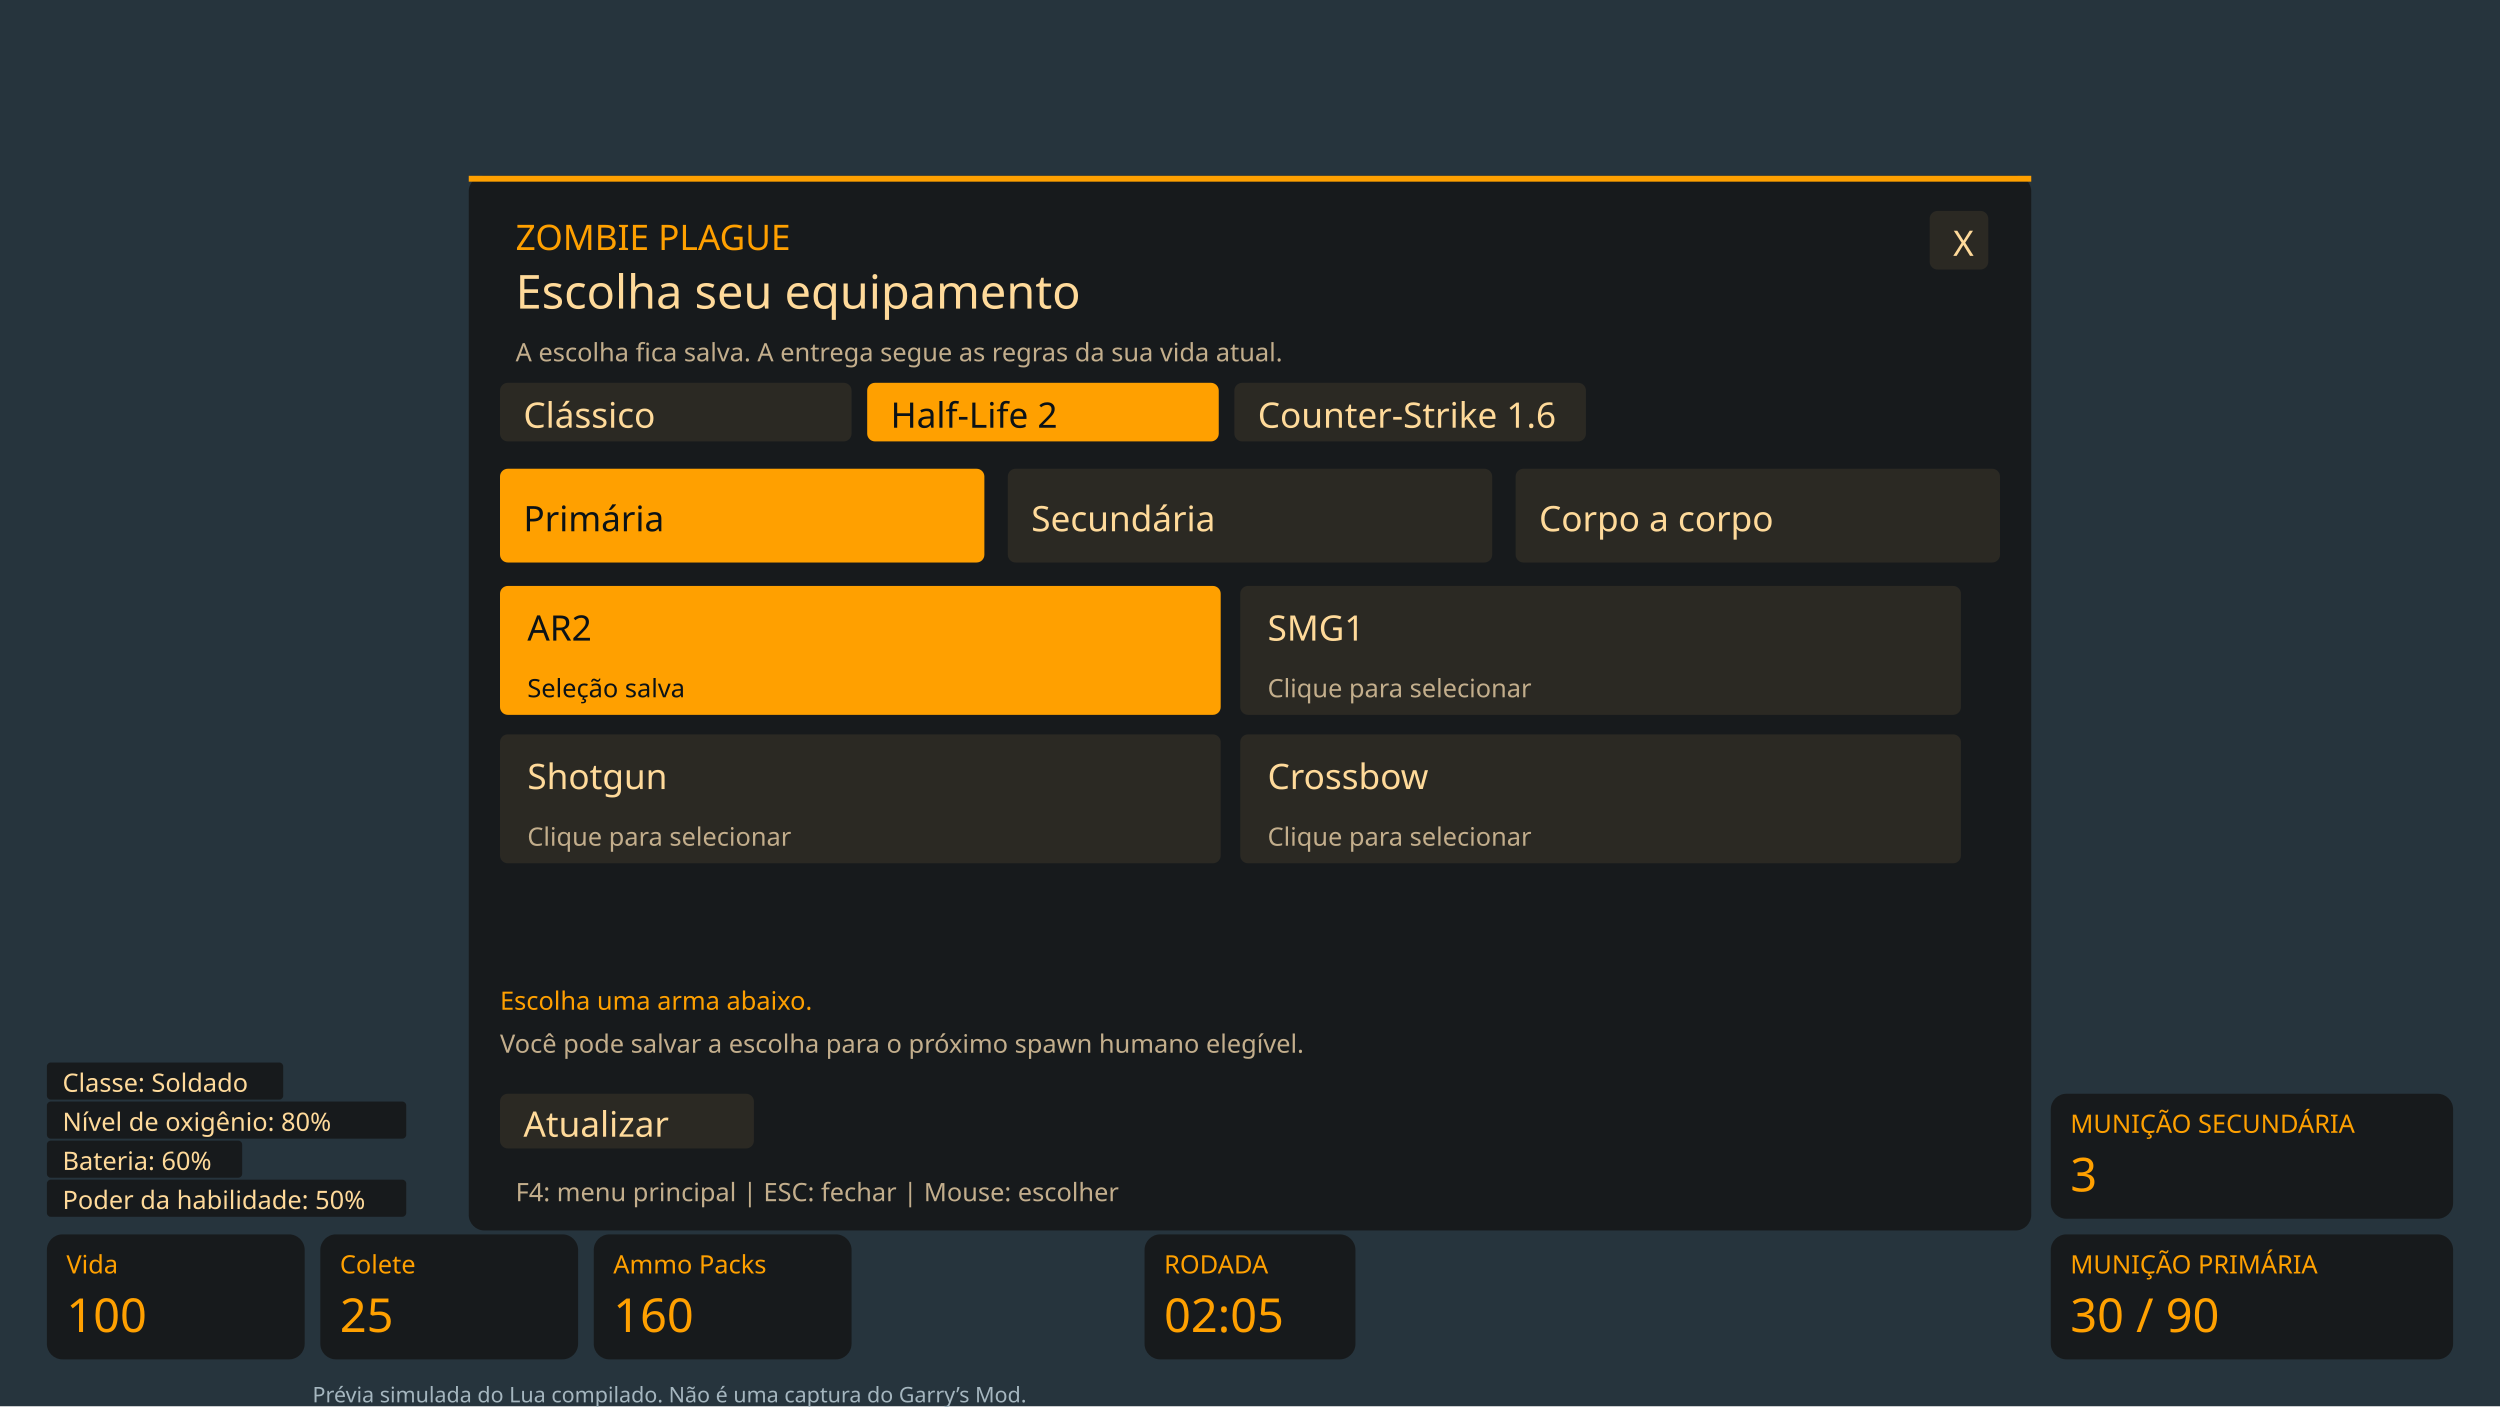
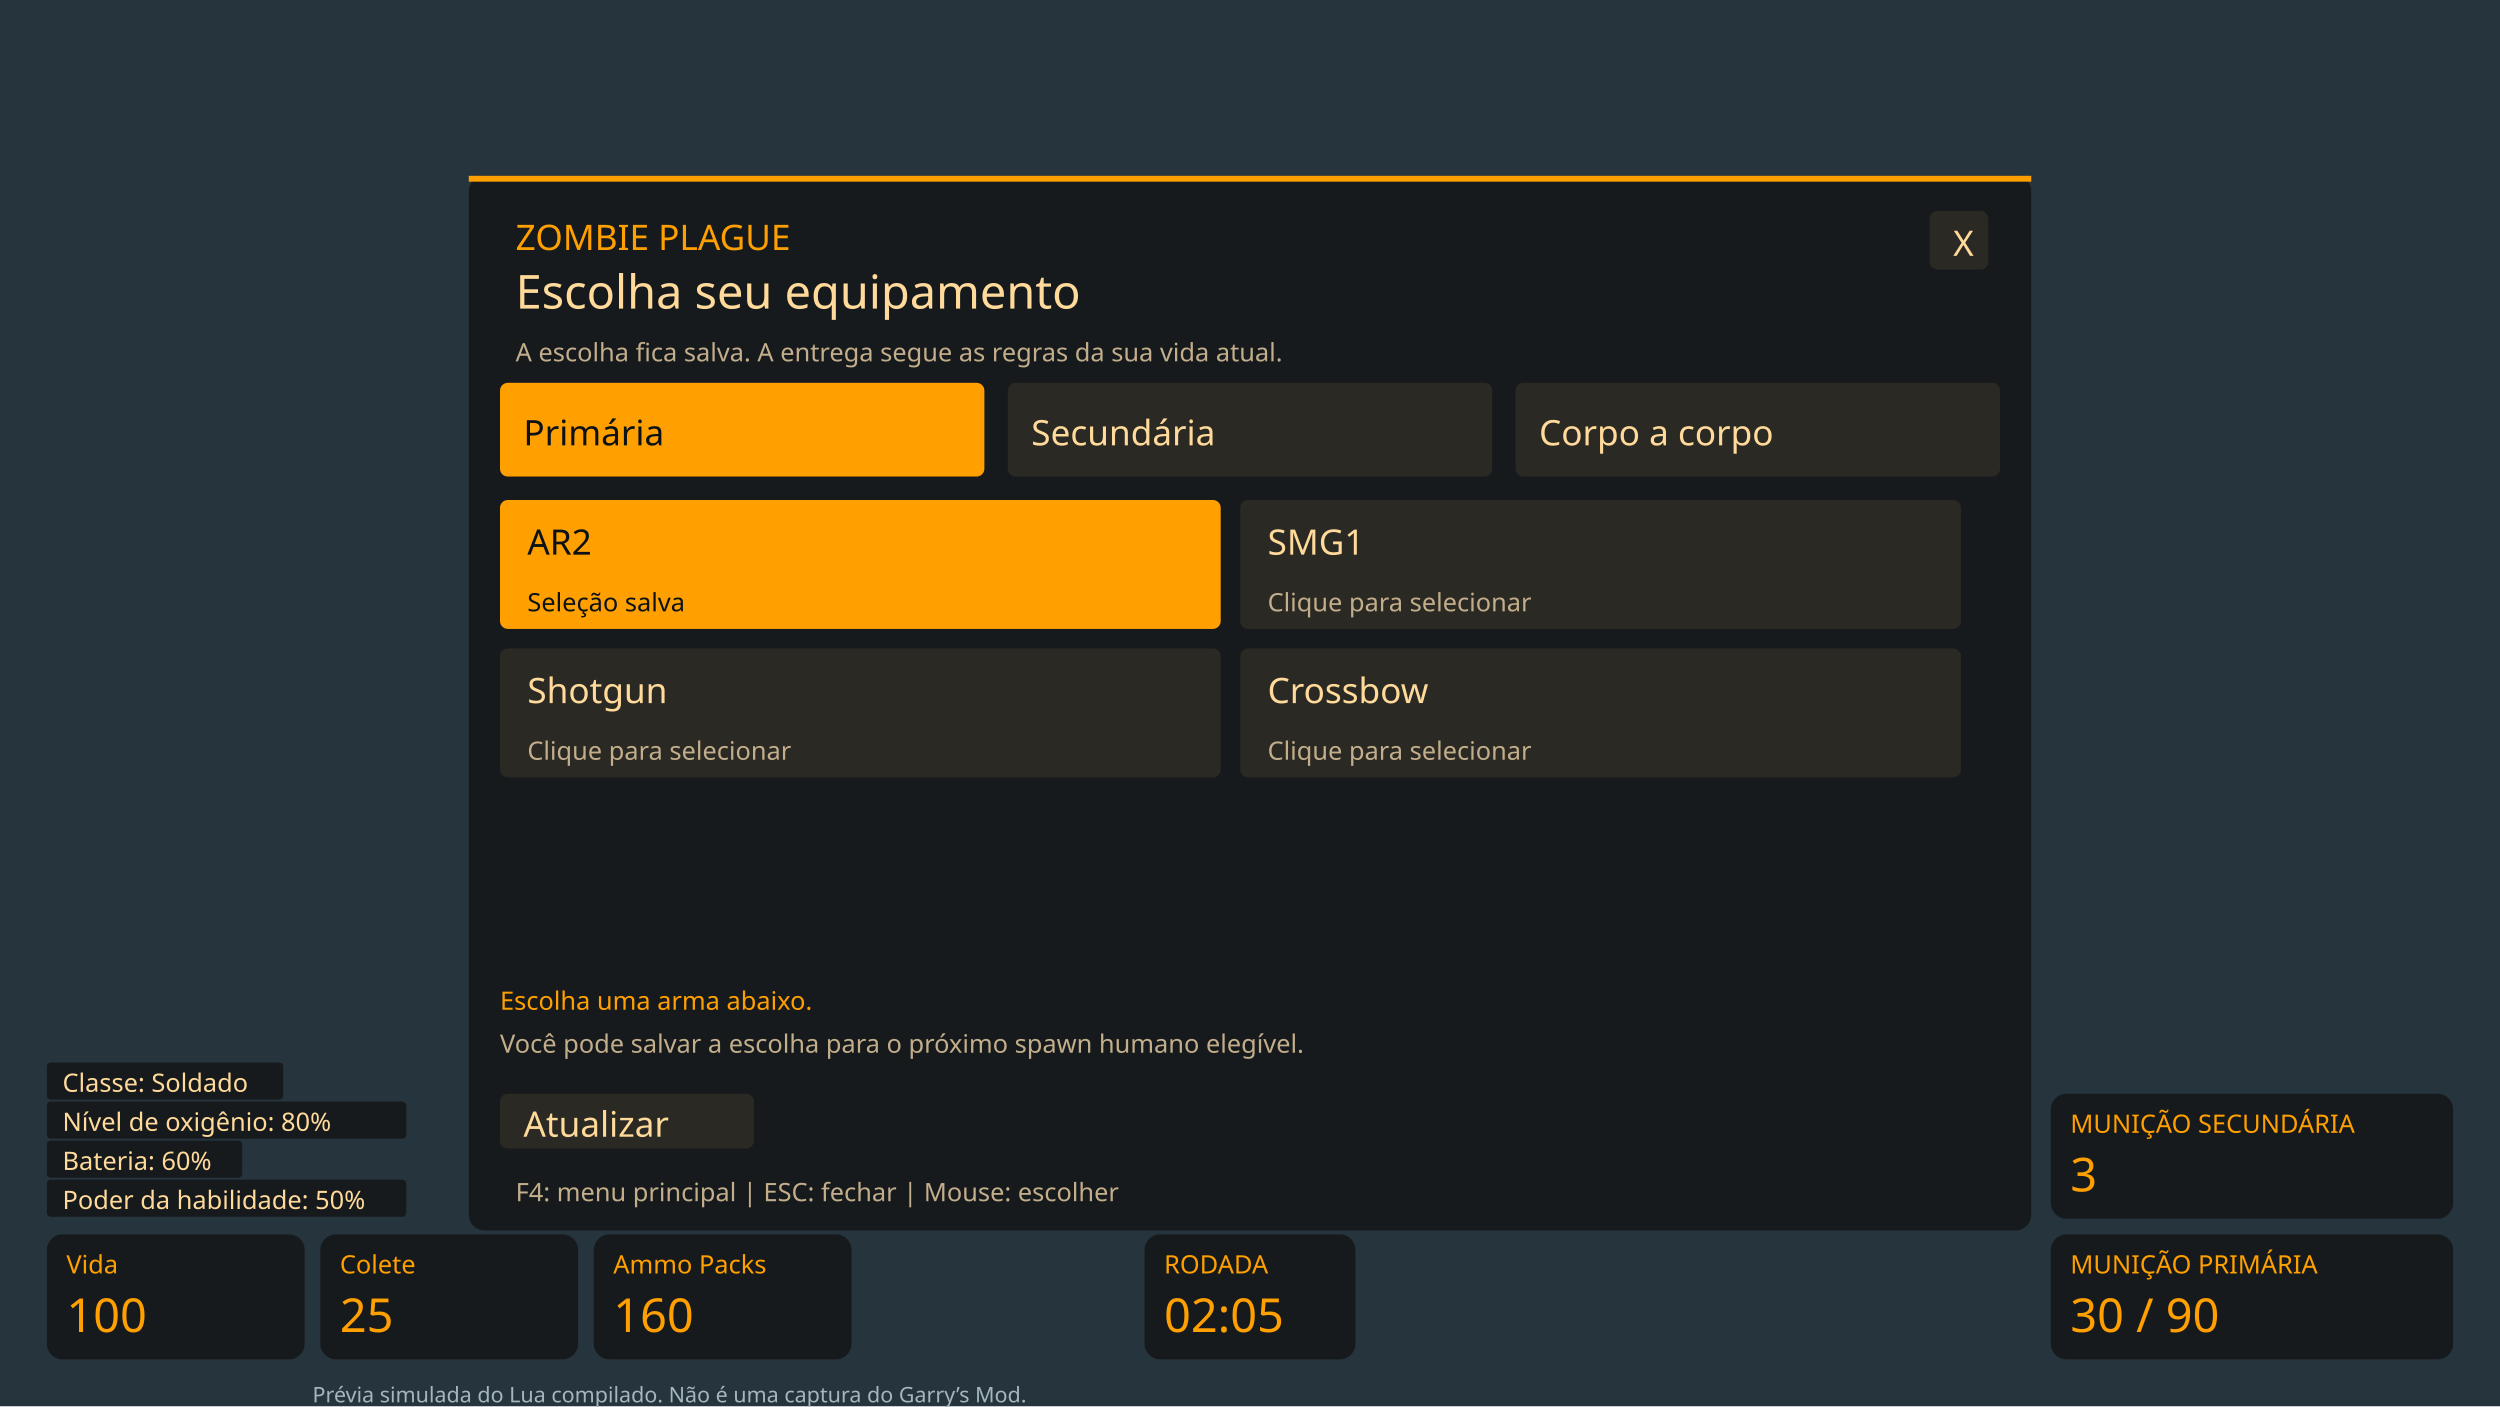
<svg xmlns="http://www.w3.org/2000/svg" width="1280" height="720" viewBox="0 0 1280 720">
  <rect width="1280" height="720" fill="#26343d" />
  <rect x="24" y="632" width="132" height="64" rx="8" fill="rgb(20,20,20)" fill-opacity="0.784" />
  <text x="34" y="652" font-family="Trebuchet MS,Segoe UI,sans-serif" font-size="13" fill="rgb(255,160,0)">Vida</text>
  <text x="34" y="682" font-family="Trebuchet MS,Segoe UI,sans-serif" font-size="24" fill="rgb(255,160,0)">100</text>
  <rect x="164" y="632" width="132" height="64" rx="8" fill="rgb(20,20,20)" fill-opacity="0.784" />
  <text x="174" y="652" font-family="Trebuchet MS,Segoe UI,sans-serif" font-size="13" fill="rgb(255,160,0)">Colete</text>
  <text x="174" y="682" font-family="Trebuchet MS,Segoe UI,sans-serif" font-size="24" fill="rgb(255,160,0)">25</text>
  <rect x="304" y="632" width="132" height="64" rx="8" fill="rgb(20,20,20)" fill-opacity="0.784" />
  <text x="314" y="652" font-family="Trebuchet MS,Segoe UI,sans-serif" font-size="13" fill="rgb(255,160,0)">Ammo Packs</text>
  <text x="314" y="682" font-family="Trebuchet MS,Segoe UI,sans-serif" font-size="24" fill="rgb(255,160,0)">160</text>
  <rect x="586" y="632" width="108" height="64" rx="8" fill="rgb(20,20,20)" fill-opacity="0.784" />
  <text x="596" y="652" font-family="Trebuchet MS,Segoe UI,sans-serif" font-size="13" fill="rgb(255,160,0)">RODADA</text>
  <text x="596" y="682" font-family="Trebuchet MS,Segoe UI,sans-serif" font-size="24" fill="rgb(255,160,0)">02:05</text>
  <rect x="1050" y="632" width="206" height="64" rx="8" fill="rgb(20,20,20)" fill-opacity="0.784" />
  <text x="1060" y="652" font-family="Trebuchet MS,Segoe UI,sans-serif" font-size="13" fill="rgb(255,160,0)">MUNIÇÃO PRIMÁRIA</text>
  <text x="1060" y="682" font-family="Trebuchet MS,Segoe UI,sans-serif" font-size="24" fill="rgb(255,160,0)">30 / 90</text>
  <rect x="1050" y="560" width="206" height="64" rx="8" fill="rgb(20,20,20)" fill-opacity="0.784" />
  <text x="1060" y="580" font-family="Trebuchet MS,Segoe UI,sans-serif" font-size="13" fill="rgb(255,160,0)">MUNIÇÃO SECUNDÁRIA</text>
  <text x="1060" y="610" font-family="Trebuchet MS,Segoe UI,sans-serif" font-size="24" fill="rgb(255,160,0)">3</text>
  <rect x="24" y="544" width="121" height="19" rx="2" fill="rgb(20,20,20)" fill-opacity="0.784" />
  <text x="32" y="559" font-family="Trebuchet MS,Segoe UI,sans-serif" font-size="13" fill="rgb(255,218,154)">Classe: Soldado</text>
  <rect x="24" y="564" width="184" height="19" rx="2" fill="rgb(20,20,20)" fill-opacity="0.784" />
  <text x="32" y="579" font-family="Trebuchet MS,Segoe UI,sans-serif" font-size="13" fill="rgb(255,218,154)">Nível de oxigênio: 80%</text>
  <rect x="24" y="584" width="100" height="19" rx="2" fill="rgb(20,20,20)" fill-opacity="0.784" />
  <text x="32" y="599" font-family="Trebuchet MS,Segoe UI,sans-serif" font-size="13" fill="rgb(255,218,154)">Bateria: 60%</text>
  <rect x="24" y="604" width="184" height="19" rx="2" fill="rgb(20,20,20)" fill-opacity="0.784" />
  <text x="32" y="619" font-family="Trebuchet MS,Segoe UI,sans-serif" font-size="13" fill="rgb(255,218,154)">Poder da habilidade: 50%</text>
  <defs>
    <clipPath id="clip1">
      <rect x="240" y="90" width="800" height="540" />
    </clipPath>
  </defs>
  <g clip-path="url(#clip1)">
    <rect x="240" y="90" width="800" height="540" rx="8" fill="rgb(20,20,20)" fill-opacity="0.784" />
    <rect x="240" y="90" width="800" height="3" rx="0" fill="rgb(255,160,0)" fill-opacity="1" />
    <text x="264" y="128" font-family="Trebuchet MS,Segoe UI,sans-serif" font-size="18" fill="rgb(255,160,0)">ZOMBIE PLAGUE</text>
    <text x="264" y="158" font-family="Trebuchet MS,Segoe UI,sans-serif" font-size="24" fill="rgb(255,218,154)">Escolha seu equipamento</text>
    <text x="264" y="185" font-family="Trebuchet MS,Segoe UI,sans-serif" font-size="13" fill="rgb(195,174,140)">A escolha fica salva. A entrega segue as regras da sua vida atual.</text>
    <text x="264" y="615" font-family="Trebuchet MS,Segoe UI,sans-serif" font-size="13" fill="rgb(195,174,140)">F4: menu principal | ESC: fechar | Mouse: escolher</text>
    <defs>
      <clipPath id="clip2">
        <rect x="988" y="108" width="30" height="30" />
      </clipPath>
    </defs>
    <g clip-path="url(#clip2)">
      <rect x="988" y="108" width="30" height="30" rx="4" fill="rgb(45,43,36)" fill-opacity="0.922" />
      <text x="1000" y="131" font-family="Trebuchet MS,Segoe UI,sans-serif" font-size="18" fill="rgb(255,218,154)">X</text>
    </g>
    <defs>
      <clipPath id="clip3">
        <rect x="256" y="196" width="768" height="394" />
      </clipPath>
    </defs>
    <g clip-path="url(#clip3)">
      <defs>
        <clipPath id="clip4">
-           <rect x="256" y="196" width="180" height="30" />
+           <rect x="256" y="196" width="248" height="48" />
        </clipPath>
      </defs>
      <g clip-path="url(#clip4)">
-         <rect x="256" y="196" width="180" height="30" rx="4" fill="rgb(45,43,36)" fill-opacity="0.922" />
-         <text x="268" y="219" font-family="Trebuchet MS,Segoe UI,sans-serif" font-size="18" fill="rgb(255,218,154)">Clássico</text>
+         <rect x="256" y="196" width="248" height="48" rx="4" fill="rgb(255,160,0)" fill-opacity="1" />
+         <text x="268" y="228" font-family="Trebuchet MS,Segoe UI,sans-serif" font-size="18" fill="rgb(12,18,22)">Primária</text>
      </g>
      <defs>
        <clipPath id="clip5">
-           <rect x="444" y="196" width="180" height="30" />
+           <rect x="516" y="196" width="248" height="48" />
        </clipPath>
      </defs>
      <g clip-path="url(#clip5)">
-         <rect x="444" y="196" width="180" height="30" rx="4" fill="rgb(255,160,0)" fill-opacity="1" />
-         <text x="456" y="219" font-family="Trebuchet MS,Segoe UI,sans-serif" font-size="18" fill="rgb(12,18,22)">Half-Life 2</text>
+         <rect x="516" y="196" width="248" height="48" rx="4" fill="rgb(45,43,36)" fill-opacity="0.922" />
+         <text x="528" y="228" font-family="Trebuchet MS,Segoe UI,sans-serif" font-size="18" fill="rgb(255,218,154)">Secundária</text>
      </g>
      <defs>
        <clipPath id="clip6">
-           <rect x="632" y="196" width="180" height="30" />
+           <rect x="776" y="196" width="248" height="48" />
        </clipPath>
      </defs>
      <g clip-path="url(#clip6)">
-         <rect x="632" y="196" width="180" height="30" rx="4" fill="rgb(45,43,36)" fill-opacity="0.922" />
-         <text x="644" y="219" font-family="Trebuchet MS,Segoe UI,sans-serif" font-size="18" fill="rgb(255,218,154)">Counter-Strike 1.6</text>
+         <rect x="776" y="196" width="248" height="48" rx="4" fill="rgb(45,43,36)" fill-opacity="0.922" />
+         <text x="788" y="228" font-family="Trebuchet MS,Segoe UI,sans-serif" font-size="18" fill="rgb(255,218,154)">Corpo a corpo</text>
      </g>
      <defs>
        <clipPath id="clip7">
-           <rect x="256" y="240" width="248" height="48" />
+           <rect x="256" y="256" width="768" height="234" />
        </clipPath>
      </defs>
      <g clip-path="url(#clip7)">
-         <rect x="256" y="240" width="248" height="48" rx="4" fill="rgb(255,160,0)" fill-opacity="1" />
-         <text x="268" y="272" font-family="Trebuchet MS,Segoe UI,sans-serif" font-size="18" fill="rgb(12,18,22)">Primária</text>
-       </g>
-       <defs>
-         <clipPath id="clip8">
-           <rect x="516" y="240" width="248" height="48" />
-         </clipPath>
-       </defs>
-       <g clip-path="url(#clip8)">
-         <rect x="516" y="240" width="248" height="48" rx="4" fill="rgb(45,43,36)" fill-opacity="0.922" />
-         <text x="528" y="272" font-family="Trebuchet MS,Segoe UI,sans-serif" font-size="18" fill="rgb(255,218,154)">Secundária</text>
-       </g>
-       <defs>
-         <clipPath id="clip9">
-           <rect x="776" y="240" width="248" height="48" />
-         </clipPath>
-       </defs>
-       <g clip-path="url(#clip9)">
-         <rect x="776" y="240" width="248" height="48" rx="4" fill="rgb(45,43,36)" fill-opacity="0.922" />
-         <text x="788" y="272" font-family="Trebuchet MS,Segoe UI,sans-serif" font-size="18" fill="rgb(255,218,154)">Corpo a corpo</text>
-       </g>
-       <defs>
-         <clipPath id="clip10">
-           <rect x="256" y="300" width="768" height="190" />
-         </clipPath>
-       </defs>
-       <g clip-path="url(#clip10)">
+         <defs>
+           <clipPath id="clip8">
+             <rect x="256" y="256" width="369" height="66" />
+           </clipPath>
+         </defs>
+         <g clip-path="url(#clip8)">
+           <rect x="256" y="256" width="369" height="66" rx="4" fill="rgb(255,160,0)" fill-opacity="1" />
+           <text x="270" y="284" font-family="Trebuchet MS,Segoe UI,sans-serif" font-size="18" fill="rgb(12,18,22)">AR2</text>
+           <text x="270" y="313" font-family="Trebuchet MS,Segoe UI,sans-serif" font-size="13" fill="rgb(12,18,22)">Seleção salva</text>
+         </g>
+         <defs>
+           <clipPath id="clip9">
+             <rect x="635" y="256" width="369" height="66" />
+           </clipPath>
+         </defs>
+         <g clip-path="url(#clip9)">
+           <rect x="635" y="256" width="369" height="66" rx="4" fill="rgb(45,43,36)" fill-opacity="0.922" />
+           <text x="649" y="284" font-family="Trebuchet MS,Segoe UI,sans-serif" font-size="18" fill="rgb(255,218,154)">SMG1</text>
+           <text x="649" y="313" font-family="Trebuchet MS,Segoe UI,sans-serif" font-size="13" fill="rgb(195,174,140)">Clique para selecionar</text>
+         </g>
+         <defs>
+           <clipPath id="clip10">
+             <rect x="256" y="332" width="369" height="66" />
+           </clipPath>
+         </defs>
+         <g clip-path="url(#clip10)">
+           <rect x="256" y="332" width="369" height="66" rx="4" fill="rgb(45,43,36)" fill-opacity="0.922" />
+           <text x="270" y="360" font-family="Trebuchet MS,Segoe UI,sans-serif" font-size="18" fill="rgb(255,218,154)">Shotgun</text>
+           <text x="270" y="389" font-family="Trebuchet MS,Segoe UI,sans-serif" font-size="13" fill="rgb(195,174,140)">Clique para selecionar</text>
+         </g>
        <defs>
          <clipPath id="clip11">
-             <rect x="256" y="300" width="369" height="66" />
+             <rect x="635" y="332" width="369" height="66" />
          </clipPath>
        </defs>
        <g clip-path="url(#clip11)">
-           <rect x="256" y="300" width="369" height="66" rx="4" fill="rgb(255,160,0)" fill-opacity="1" />
-           <text x="270" y="328" font-family="Trebuchet MS,Segoe UI,sans-serif" font-size="18" fill="rgb(12,18,22)">AR2</text>
-           <text x="270" y="357" font-family="Trebuchet MS,Segoe UI,sans-serif" font-size="13" fill="rgb(12,18,22)">Seleção salva</text>
+           <rect x="635" y="332" width="369" height="66" rx="4" fill="rgb(45,43,36)" fill-opacity="0.922" />
+           <text x="649" y="360" font-family="Trebuchet MS,Segoe UI,sans-serif" font-size="18" fill="rgb(255,218,154)">Crossbow</text>
+           <text x="649" y="389" font-family="Trebuchet MS,Segoe UI,sans-serif" font-size="13" fill="rgb(195,174,140)">Clique para selecionar</text>
        </g>
-         <defs>
-           <clipPath id="clip12">
-             <rect x="635" y="300" width="369" height="66" />
-           </clipPath>
-         </defs>
-         <g clip-path="url(#clip12)">
-           <rect x="635" y="300" width="369" height="66" rx="4" fill="rgb(45,43,36)" fill-opacity="0.922" />
-           <text x="649" y="328" font-family="Trebuchet MS,Segoe UI,sans-serif" font-size="18" fill="rgb(255,218,154)">SMG1</text>
-           <text x="649" y="357" font-family="Trebuchet MS,Segoe UI,sans-serif" font-size="13" fill="rgb(195,174,140)">Clique para selecionar</text>
-         </g>
+       </g>
+       <defs>
+         <clipPath id="clip12">
+           <rect x="256" y="500" width="768" height="90" />
+         </clipPath>
+       </defs>
+       <g clip-path="url(#clip12)">
+         <text x="256" y="517" font-family="Trebuchet MS,Segoe UI,sans-serif" font-size="13" fill="rgb(255,160,0)">Escolha uma arma abaixo.</text>
+         <text x="256" y="539" font-family="Trebuchet MS,Segoe UI,sans-serif" font-size="13" fill="rgb(195,174,140)">Você pode salvar a escolha para o próximo spawn humano elegível.</text>
        <defs>
          <clipPath id="clip13">
-             <rect x="256" y="376" width="369" height="66" />
+             <rect x="256" y="560" width="130" height="28" />
          </clipPath>
        </defs>
        <g clip-path="url(#clip13)">
-           <rect x="256" y="376" width="369" height="66" rx="4" fill="rgb(45,43,36)" fill-opacity="0.922" />
-           <text x="270" y="404" font-family="Trebuchet MS,Segoe UI,sans-serif" font-size="18" fill="rgb(255,218,154)">Shotgun</text>
-           <text x="270" y="433" font-family="Trebuchet MS,Segoe UI,sans-serif" font-size="13" fill="rgb(195,174,140)">Clique para selecionar</text>
-         </g>
-         <defs>
-           <clipPath id="clip14">
-             <rect x="635" y="376" width="369" height="66" />
-           </clipPath>
-         </defs>
-         <g clip-path="url(#clip14)">
-           <rect x="635" y="376" width="369" height="66" rx="4" fill="rgb(45,43,36)" fill-opacity="0.922" />
-           <text x="649" y="404" font-family="Trebuchet MS,Segoe UI,sans-serif" font-size="18" fill="rgb(255,218,154)">Crossbow</text>
-           <text x="649" y="433" font-family="Trebuchet MS,Segoe UI,sans-serif" font-size="13" fill="rgb(195,174,140)">Clique para selecionar</text>
-         </g>
-       </g>
-       <defs>
-         <clipPath id="clip15">
-           <rect x="256" y="500" width="768" height="90" />
-         </clipPath>
-       </defs>
-       <g clip-path="url(#clip15)">
-         <text x="256" y="517" font-family="Trebuchet MS,Segoe UI,sans-serif" font-size="13" fill="rgb(255,160,0)">Escolha uma arma abaixo.</text>
-         <text x="256" y="539" font-family="Trebuchet MS,Segoe UI,sans-serif" font-size="13" fill="rgb(195,174,140)">Você pode salvar a escolha para o próximo spawn humano elegível.</text>
-         <defs>
-           <clipPath id="clip16">
-             <rect x="256" y="560" width="130" height="28" />
-           </clipPath>
-         </defs>
-         <g clip-path="url(#clip16)">
          <rect x="256" y="560" width="130" height="28" rx="4" fill="rgb(45,43,36)" fill-opacity="0.922" />
          <text x="268" y="582" font-family="Trebuchet MS,Segoe UI,sans-serif" font-size="18" fill="rgb(255,218,154)">Atualizar</text>
        </g>
      </g>
    </g>
  </g>
  <text x="160" y="718" font-family="Segoe UI,sans-serif" font-size="11" fill="#a5b6bf">Prévia simulada do Lua compilado. Não é uma captura do Garry’s Mod.</text>
</svg>
